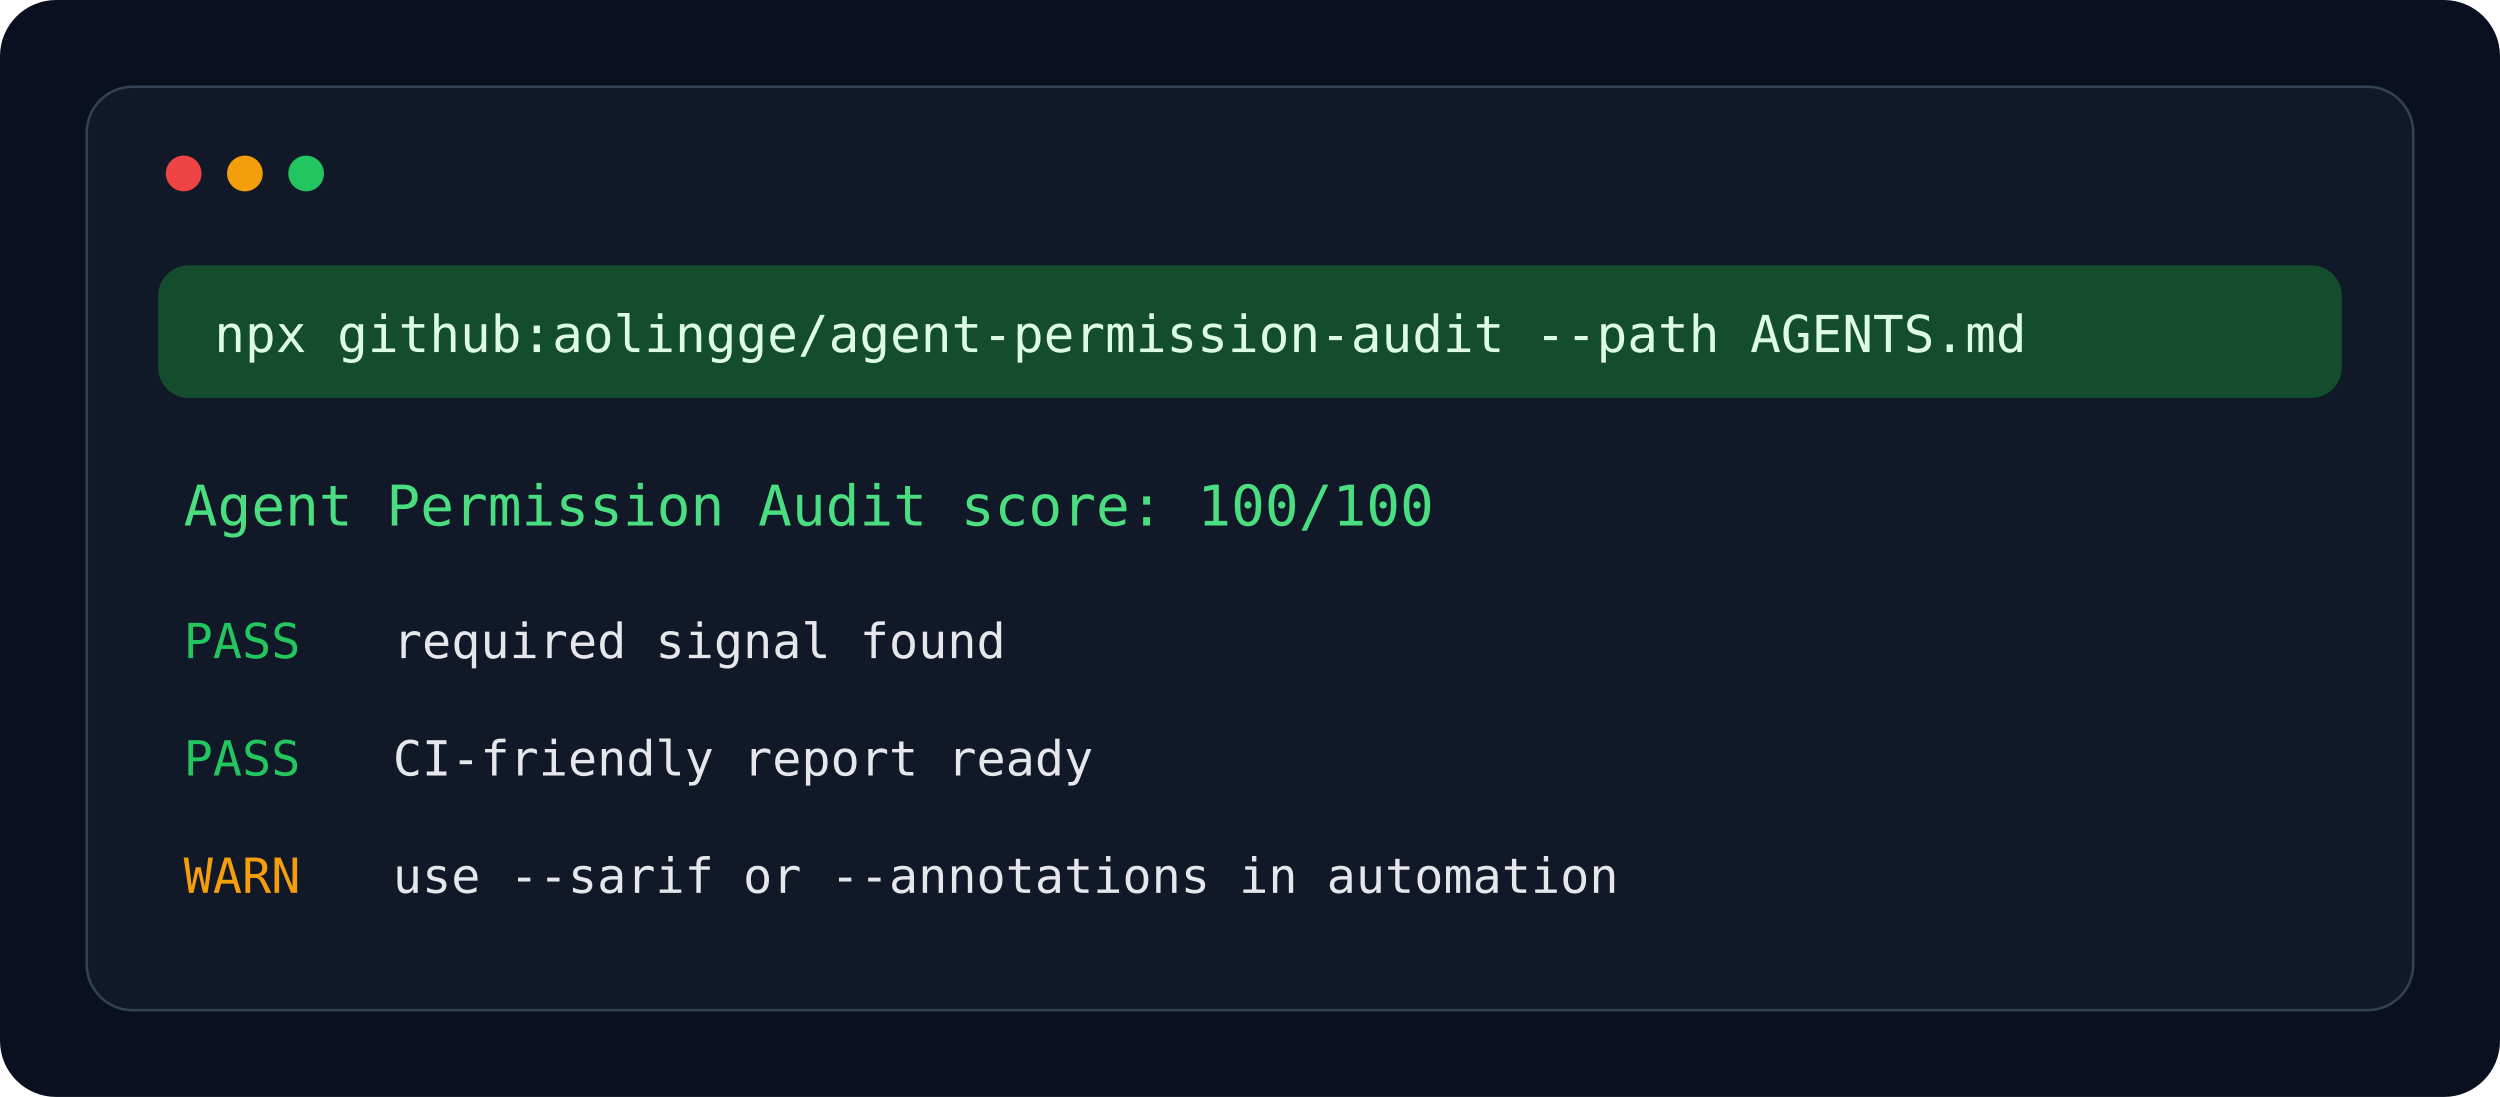
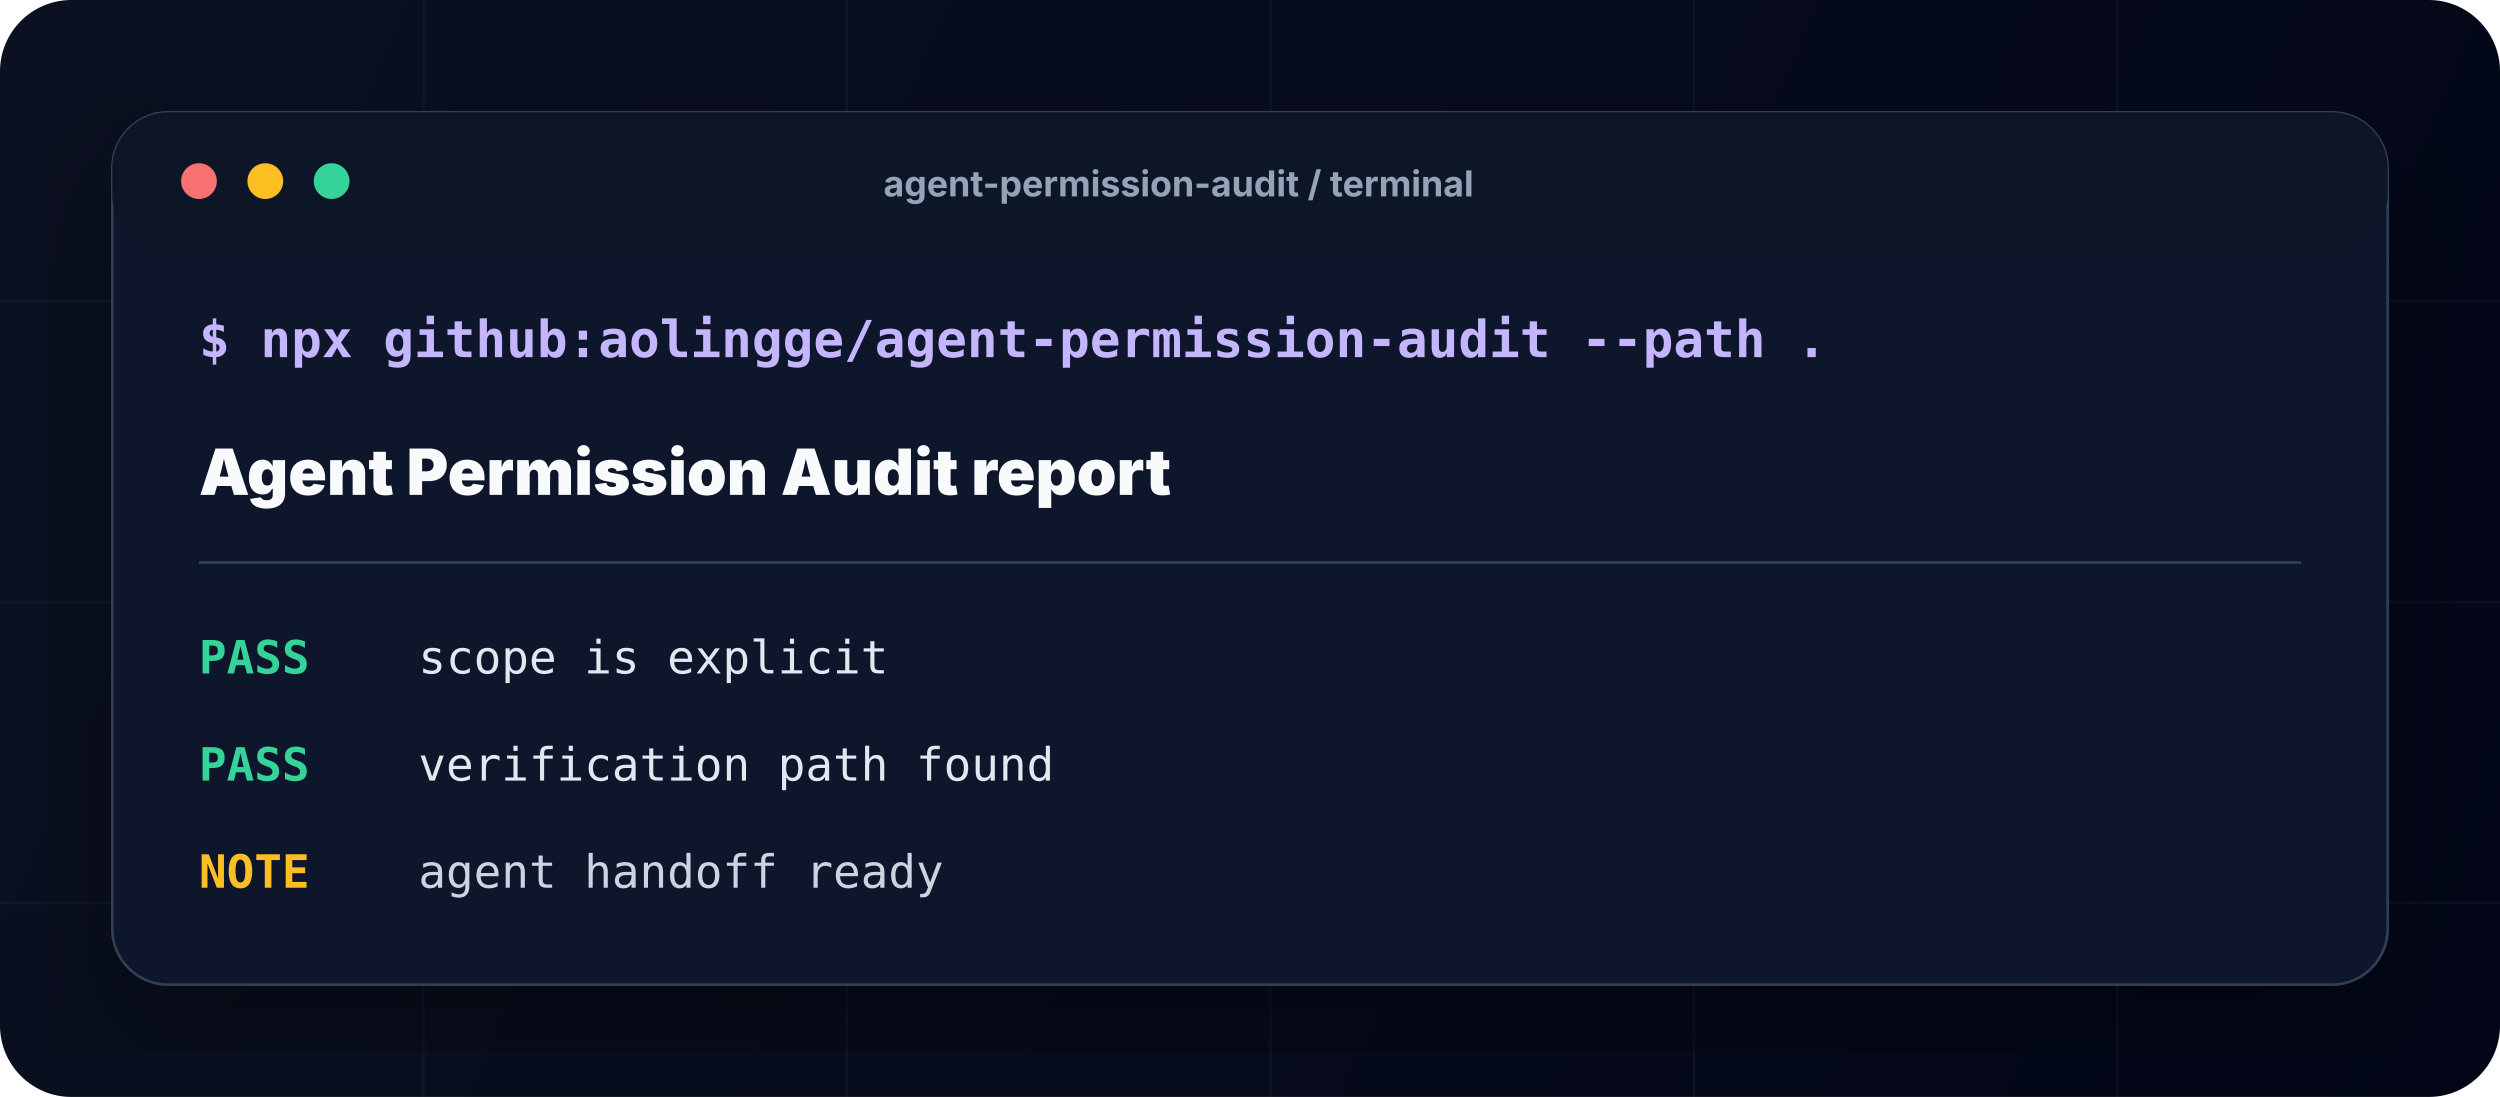
<svg xmlns="http://www.w3.org/2000/svg" width="980" height="430" viewBox="0 0 980 430" fill="none">
-   <rect width="980" height="430" rx="22" fill="#0B1020" />
-   <rect x="34" y="34" width="912" height="362" rx="18" fill="#111827" stroke="#334155" />
-   <circle cx="72" cy="68" r="7" fill="#EF4444" />
-   <circle cx="96" cy="68" r="7" fill="#F59E0B" />
-   <circle cx="120" cy="68" r="7" fill="#22C55E" />
-   <rect x="62" y="104" width="856" height="52" rx="12" fill="#14532D" opacity=".9" />
-   <text x="84" y="138" fill="#DCFCE7" font-family="JetBrains Mono,Consolas,monospace" font-size="20">npx github:aolingge/agent-permission-audit --path AGENTS.md</text>
-   <text x="72" y="206" fill="#4ADE80" font-family="JetBrains Mono,Consolas,monospace" font-size="22">Agent Permission Audit score: 100/100</text>
-   <text x="72" y="258" fill="#22C55E" font-family="JetBrains Mono,Consolas,monospace" font-size="19">PASS</text>
-   <text x="154" y="258" fill="#E5E7EB" font-family="JetBrains Mono,Consolas,monospace" font-size="19">required signal found</text>
-   <text x="72" y="304" fill="#22C55E" font-family="JetBrains Mono,Consolas,monospace" font-size="19">PASS</text>
-   <text x="154" y="304" fill="#E5E7EB" font-family="JetBrains Mono,Consolas,monospace" font-size="19">CI-friendly report ready</text>
-   <text x="72" y="350" fill="#F59E0B" font-family="JetBrains Mono,Consolas,monospace" font-size="19">WARN</text>
-   <text x="154" y="350" fill="#E5E7EB" font-family="JetBrains Mono,Consolas,monospace" font-size="19">use --sarif or --annotations in automation</text>
+   <defs>
+     <linearGradient id="panel" x1="0" y1="0" x2="980" y2="430" gradientUnits="userSpaceOnUse">
+       <stop stop-color="#0B1120" />
+       <stop offset="1" stop-color="#020617" />
+     </linearGradient>
+     <filter id="terminalShadow" x="18" y="18" width="944" height="394" filterUnits="userSpaceOnUse" color-interpolation-filters="sRGB">
+       <feDropShadow dx="0" dy="22" stdDeviation="24" flood-color="#000000" flood-opacity=".35" />
+     </filter>
+   </defs>
+   <rect width="980" height="430" rx="28" fill="url(#panel)" />
+   <path d="M0 118h980M0 236h980M0 354h980M166 0v430M332 0v430M498 0v430M664 0v430M830 0v430" stroke="#94A3B8" stroke-opacity=".06" />
+   <g filter="url(#terminalShadow)">
+     <rect x="44" y="44" width="892" height="342" rx="22" fill="#0F172A" stroke="#334155" />
+     <rect x="44" y="44" width="892" height="54" rx="22" fill="#111827" />
+     <circle cx="78" cy="71" r="7" fill="#F87171" />
+     <circle cx="104" cy="71" r="7" fill="#FBBF24" />
+     <circle cx="130" cy="71" r="7" fill="#34D399" />
+     <text x="462" y="77" text-anchor="middle" fill="#94A3B8" font-family="Inter,Segoe UI,Arial,sans-serif" font-size="14" font-weight="700">agent-permission-audit / terminal</text>
+   </g>
+   <text x="78" y="140" fill="#C4B5FD" font-family="JetBrains Mono,Consolas,monospace" font-size="20" font-weight="700">$ npx github:aolingge/agent-permission-audit --path .</text>
+   <text x="78" y="194" fill="#F8FAFC" font-family="Inter,Segoe UI,Arial,sans-serif" font-size="25" font-weight="850">Agent Permission Audit report</text>
+   <rect x="78" y="220" width="824" height="1" fill="#334155" />
+   <text x="78" y="264" fill="#34D399" font-family="JetBrains Mono,Consolas,monospace" font-size="18" font-weight="700">PASS</text>
+   <text x="164" y="264" fill="#E2E8F0" font-family="JetBrains Mono,Consolas,monospace" font-size="18">scope is explicit</text>
+   <text x="78" y="306" fill="#34D399" font-family="JetBrains Mono,Consolas,monospace" font-size="18" font-weight="700">PASS</text>
+   <text x="164" y="306" fill="#E2E8F0" font-family="JetBrains Mono,Consolas,monospace" font-size="18">verification path found</text>
+   <text x="78" y="348" fill="#FBBF24" font-family="JetBrains Mono,Consolas,monospace" font-size="18" font-weight="700">NOTE</text>
+   <text x="164" y="348" fill="#CBD5E1" font-family="JetBrains Mono,Consolas,monospace" font-size="18">agent handoff ready</text>
</svg>
